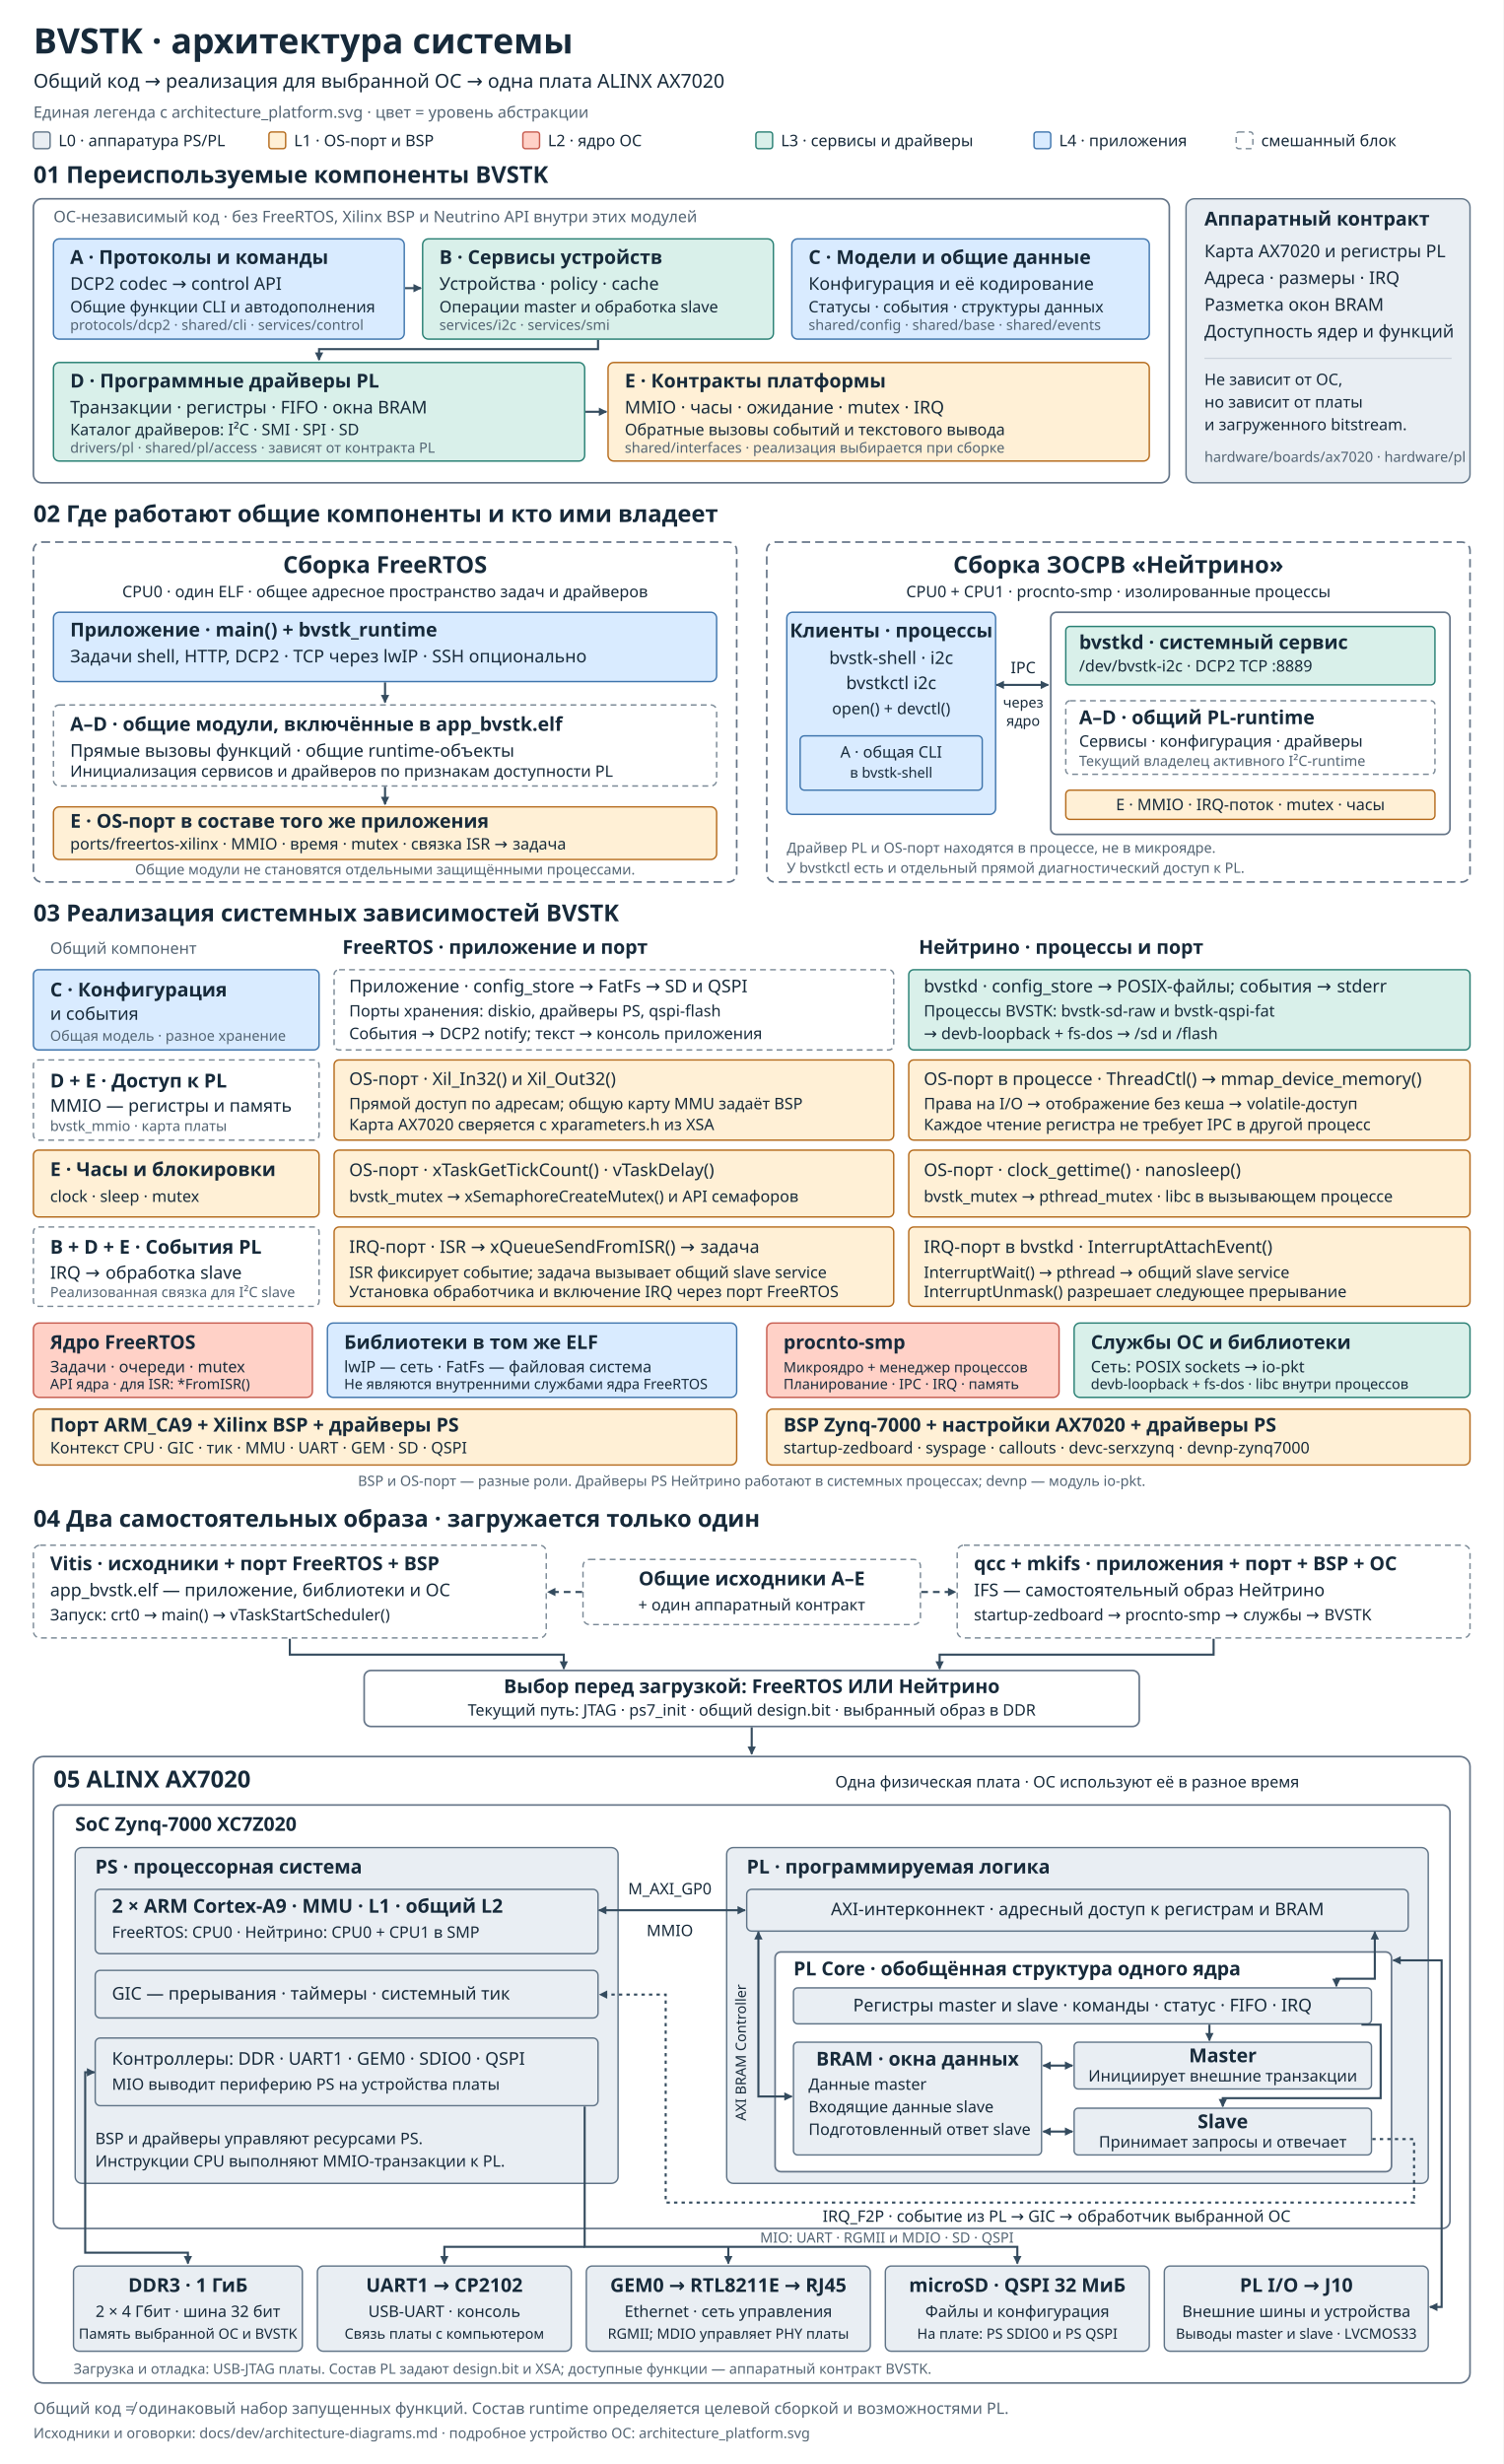
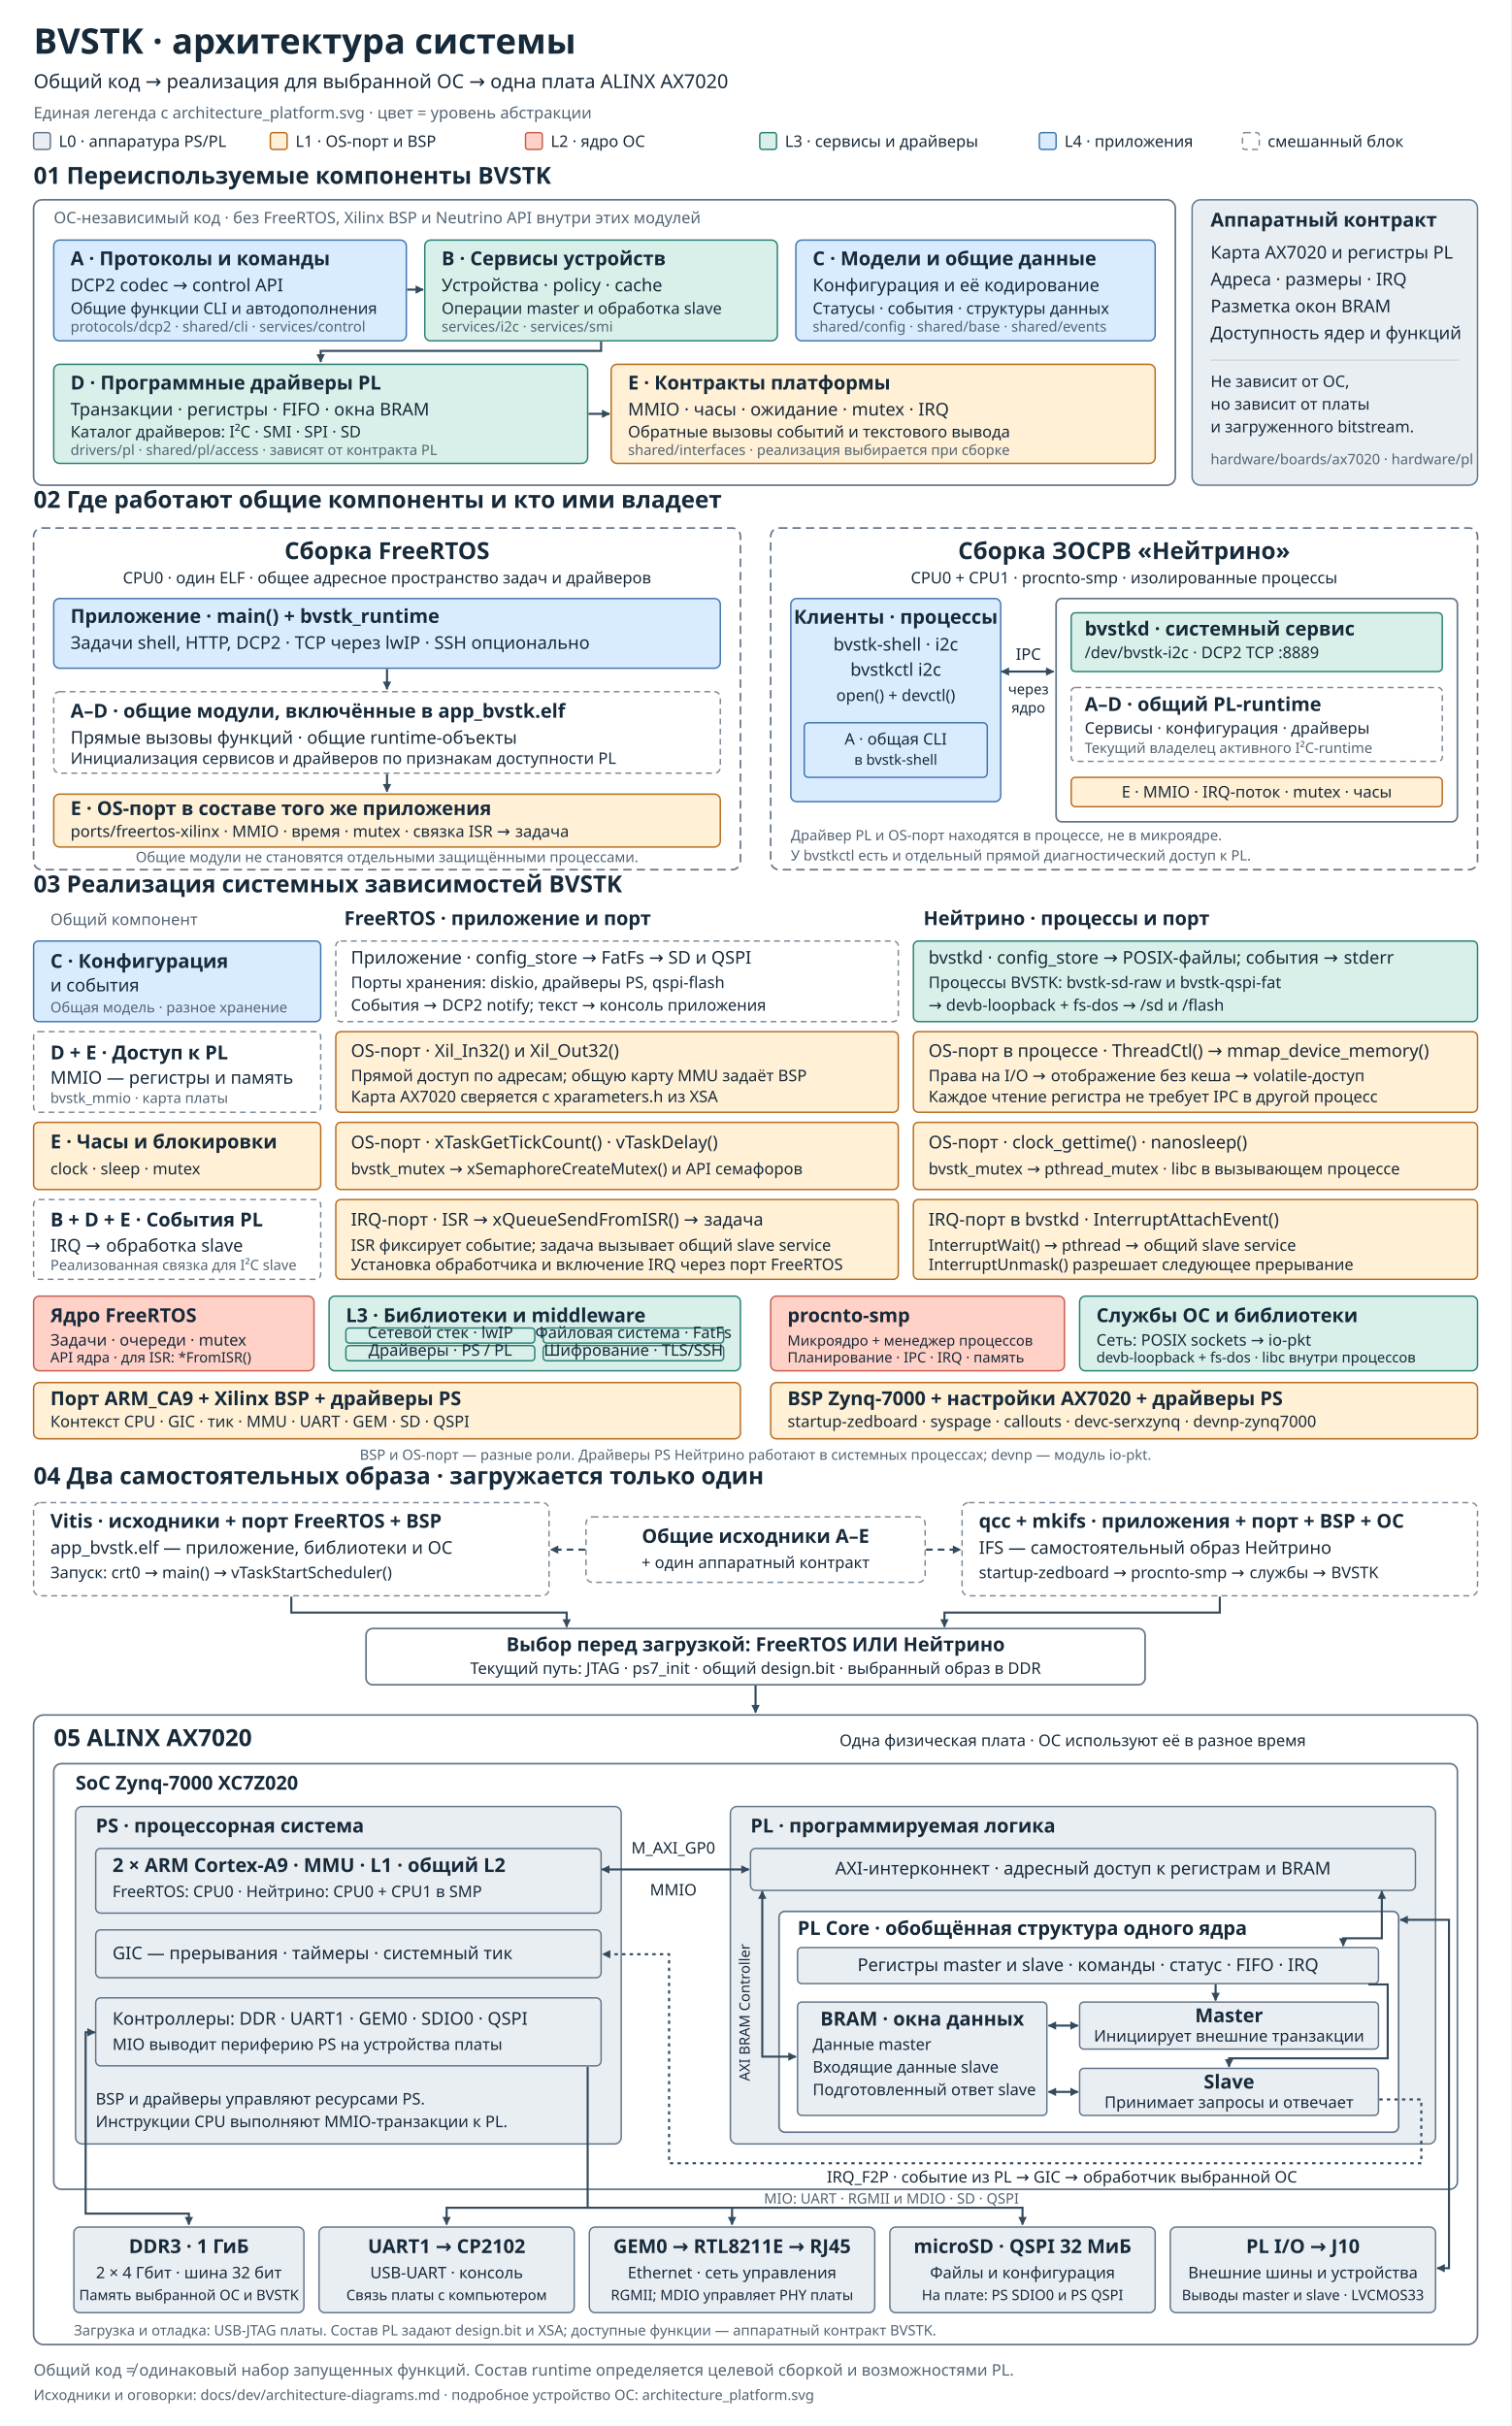
- <svg xmlns="http://www.w3.org/2000/svg" width="360mm" height="590mm" viewBox="0 0 1800 2950" version="1.1" id="bvstk-architecture">
+ <svg xmlns="http://www.w3.org/2000/svg" width="360mm" height="578mm" viewBox="0 0 1800 2890" version="1.1" id="bvstk-architecture">
  <defs>
    <style>
      text { font-family: "Noto Sans", "DejaVu Sans", sans-serif; fill: #172a3a; stroke: none; }
      .title { font-size: 42px; font-weight: 700; }
      .subtitle { font-size: 23px; }
      .section-title { font-size: 28px; font-weight: 700; }
      .heading { font-size: 23px; font-weight: 700; }
      .body { font-size: 21px; }
      .small { font-size: 19px; }
      .tiny { font-size: 17px; }
      .center { text-anchor: middle; }
      .muted { fill: #536473; }
      .box { stroke-width: 1.7; stroke-linejoin: round; }
      .frame { fill: #ffffff; stroke: #657588; stroke-width: 2; }
      .boundary { fill: #ffffff; stroke: #657588; stroke-width: 2; stroke-dasharray: 10 6; }
      .sem-common { fill: #e7f3e8; stroke: #36794c; }
      .sem-binding { fill: #fff0dc; stroke: #a7671d; }
      .sem-os { fill: #e8efff; stroke: #4067a5; }
      .sem-hardware { fill: #edf0f4; stroke: #657588; }
      .sem-pl { fill: #e1f3f1; stroke: #238379; }
      .sem-memory { fill: #f5eafa; stroke: #9363a5; }
      .arrow { fill: none; stroke: #344b5e; stroke-width: 2.5; marker-end: url(#arrowhead); }
      .both { marker-start: url(#arrowhead); }
      .reuse { stroke-dasharray: 8 6; }
      .irq { stroke-dasharray: 4 5; }
      .rule { stroke: #cbd3dc; stroke-width: 1.5; }
      /* Единая шкала уровней: L0 — аппаратура, L4 — приложения. */
      .level-l0 { fill: #e9eef3; stroke: #607487; }
      .level-l1 { fill: #fff0d6; stroke: #b56b1d; }
      .level-l2 { fill: #ffd1c7; stroke: #c65b4e; }
      .level-l3 { fill: #d9f0ea; stroke: #287f73; }
      .level-l4 { fill: #d9ebff; stroke: #3f75ad; }
      .level-mixed { fill: #ffffff; stroke: #7a8996; stroke-dasharray: 7 5; }
      #common-a, #common-c, #f-composition, #n-client-processes,
-       #n-cli-common, #config-contract, #f-os-libraries { fill: #d9ebff; stroke: #3f75ad; }
+       #n-cli-common, #config-contract { fill: #d9ebff; stroke: #3f75ad; }
      #common-b, #common-d, #n-resmgr, #n-config-binding,
-       #n-os-services { fill: #d9f0ea; stroke: #287f73; }
+       #n-os-services, #f-os-libraries { fill: #d9f0ea; stroke: #287f73; }
      #common-e, #f-port-location, #n-port-location, #f-mmio-binding,
      #n-mmio-binding, #clock-sync-contract, #f-clock-sync-binding,
      #n-clock-sync-binding, #f-irq-binding, #n-irq-binding,
      #f-bsp, #n-bsp { fill: #fff0d6; stroke: #b56b1d; }
      #f-config-binding { fill: #ffffff; stroke: #7a8996; stroke-dasharray: 7 5; }
      #board-contract, #ps-hardware, #cpu-hardware, #interrupt-hardware,
      #ps-controllers, #pl-hardware, #axi-interconnect, #core-registers,
      #core-bram, #core-master, #core-slave, #board-ddr, #board-uart,
      #board-ethernet, #board-storage, #board-pl-io { fill: #e9eef3; stroke: #607487; }
      #f-os-kernel, #n-os-kernel { fill: #ffd1c7; stroke: #c65b4e; }
      #f-common-instance, #n-common-instance, #mmio-contract,
      #irq-contract, #freertos-build, #reused-sources, #neutrino-build { fill: #ffffff; stroke: #7a8996; stroke-dasharray: 7 5; }
    </style>
    <marker id="arrowhead" viewBox="0 0 10 10" refX="9" refY="5" markerWidth="10" markerHeight="10" markerUnits="userSpaceOnUse" orient="auto-start-reverse">
      <path d="M 0,0 L 10,5 L 0,10 Z" fill="#344b5e" />
    </marker>
  </defs>
  <g id="heading-and-legend">
-     <rect id="paper" width="1800" height="2950" fill="#ffffff" />
+     <rect id="paper" width="1800" height="2890" fill="#ffffff" />
    <text id="diagram-title" class="title" x="40" y="64">BVSTK · архитектура системы</text>
    <text id="diagram-subtitle" class="subtitle" x="40" y="105">Общий код → реализация для выбранной ОС → одна плата ALINX AX7020</text>
    <text class="small muted" x="40" y="141">Единая легенда с architecture_platform.svg · цвет = уровень абстракции</text>
    <rect class="box level-l0" x="40" y="158" width="20" height="20" rx="3" />
    <text class="small" x="70" y="175">L0 · аппаратура PS/PL</text>
    <rect class="box level-l1" x="322" y="158" width="20" height="20" rx="3" />
    <text class="small" x="352" y="175">L1 · OS-порт и BSP</text>
    <rect class="box level-l2" x="626" y="158" width="20" height="20" rx="3" />
    <text class="small" x="656" y="175">L2 · ядро ОС</text>
    <rect class="box level-l3" x="905" y="158" width="20" height="20" rx="3" />
    <text class="small" x="935" y="175">L3 · сервисы и драйверы</text>
    <rect class="box level-l4" x="1238" y="158" width="20" height="20" rx="3" />
    <text class="small" x="1268" y="175">L4 · приложения</text>
    <rect class="box level-mixed" x="1480" y="158" width="20" height="20" rx="3" />
    <text class="small" x="1510" y="175">смешанный блок</text>
  </g>
  <g id="common-code">
    <text class="section-title" x="40" y="219">01   Переиспользуемые компоненты BVSTK</text>
    <rect id="common-source-boundary" class="frame" x="40" y="238" width="1360" height="340" rx="10" />
    <text class="small muted" x="64" y="266">ОС-независимый код · без FreeRTOS, Xilinx BSP и Neutrino API внутри этих модулей</text>
    <rect id="common-a" class="box sem-common" x="64" y="286" width="420" height="120" rx="7" />
    <text class="heading" x="84" y="316">A · Протоколы и команды</text>
    <text class="body" x="84" y="347">DCP2 codec → control API</text>
    <text class="small" x="84" y="374">Общие функции CLI и автодополнения</text>
    <text class="tiny muted" x="84" y="395">protocols/dcp2 · shared/cli · services/control</text>
    <rect id="common-b" class="box sem-common" x="506" y="286" width="420" height="120" rx="7" />
    <text class="heading" x="526" y="316">B · Сервисы устройств</text>
    <text class="body" x="526" y="347">Устройства · policy · cache</text>
    <text class="small" x="526" y="374">Операции master и обработка slave</text>
    <text class="tiny muted" x="526" y="395">services/i2c · services/smi</text>
    <rect id="common-c" class="box sem-common" x="948" y="286" width="428" height="120" rx="7" />
    <text class="heading" x="968" y="316">C · Модели и общие данные</text>
    <text class="body" x="968" y="347">Конфигурация и её кодирование</text>
    <text class="small" x="968" y="374">Статусы · события · структуры данных</text>
    <text class="tiny muted" x="968" y="395">shared/config · shared/base · shared/events</text>
    <path class="arrow" d="M 485,345 H 504" />
    <path class="arrow" d="M 716,407 V 418 H 382 V 431" />
    <rect id="common-d" class="box sem-common" x="64" y="434" width="636" height="118" rx="7" />
    <text class="heading" x="84" y="464">D · Программные драйверы PL</text>
    <text class="body" x="84" y="495">Транзакции · регистры · FIFO · окна BRAM</text>
    <text class="small" x="84" y="521">Каталог драйверов: I²C · SMI · SPI · SD</text>
    <text class="tiny muted" x="84" y="542">drivers/pl · shared/pl/access · зависят от контракта PL</text>
    <rect id="common-e" class="box sem-common" x="728" y="434" width="648" height="118" rx="7" />
    <text class="heading" x="748" y="464">E · Контракты платформы</text>
    <text class="body" x="748" y="495">MMIO · часы · ожидание · mutex · IRQ</text>
    <text class="small" x="748" y="521">Обратные вызовы событий и текстового вывода</text>
    <text class="tiny muted" x="748" y="542">shared/interfaces · реализация выбирается при сборке</text>
    <path class="arrow" d="M 701,493 H 726" />
    <rect id="board-contract" class="box sem-binding" x="1420" y="238" width="340" height="340" rx="10" />
    <text class="heading" x="1442" y="270">Аппаратный контракт</text>
    <text class="body" x="1442" y="308">Карта AX7020 и регистры PL</text>
    <text class="body" x="1442" y="340">Адреса · размеры · IRQ</text>
    <text class="body" x="1442" y="372">Разметка окон BRAM</text>
    <text class="body" x="1442" y="404">Доступность ядер и функций</text>
    <path class="rule" d="M 1442,429 H 1738" />
    <text class="small" x="1442" y="461">Не зависит от ОС,</text>
    <text class="small" x="1442" y="488">но зависит от платы</text>
    <text class="small" x="1442" y="515">и загруженного bitstream.</text>
    <text class="tiny muted" x="1442" y="553">hardware/boards/ax7020 · hardware/pl</text>
  </g>
-   <g id="execution-models">
+   <g id="execution-models" transform="translate(0,-20)">
    <text class="section-title" x="40" y="625">02   Где работают общие компоненты и кто ими владеет</text>
    <rect id="freertos-runtime-boundary" class="boundary" x="40" y="649" width="842" height="407" rx="10" />
    <text class="section-title center" x="461" y="686">Сборка FreeRTOS</text>
    <text class="small center" x="461" y="715">CPU0 · один ELF · общее адресное пространство задач и драйверов</text>
    <rect id="f-composition" class="box sem-binding" x="64" y="733" width="794" height="83" rx="7" />
    <text class="heading" x="84" y="762">Приложение · main() + bvstk_runtime</text>
    <text class="body" x="84" y="793">Задачи shell, HTTP, DCP2 · TCP через lwIP · SSH опционально</text>
    <path class="arrow" d="M 461,817 V 841" />
    <rect id="f-common-instance" class="box sem-common" x="64" y="844" width="794" height="97" rx="7" />
    <text class="heading" x="84" y="875">A–D · общие модули, включённые в app_bvstk.elf</text>
    <text class="body" x="84" y="906">Прямые вызовы функций · общие runtime-объекты</text>
    <text class="small" x="84" y="930">Инициализация сервисов и драйверов по признакам доступности PL</text>
    <path class="arrow" d="M 461,942 V 963" />
    <rect id="f-port-location" class="box sem-binding" x="64" y="966" width="794" height="63" rx="7" />
    <text class="heading" x="84" y="991">E · OS-порт в составе того же приложения</text>
    <text class="small" x="84" y="1017">ports/freertos-xilinx · MMIO · время · mutex · связка ISR → задача</text>
    <text class="tiny muted center" x="461" y="1047">Общие модули не становятся отдельными защищёнными процессами.</text>
    <rect id="neutrino-runtime-boundary" class="boundary" x="918" y="649" width="842" height="407" rx="10" />
    <text class="section-title center" x="1339" y="686">Сборка ЗОСРВ «Нейтрино»</text>
    <text class="small center" x="1339" y="715">CPU0 + CPU1 · procnto-smp · изолированные процессы</text>
    <rect id="n-client-processes" class="box sem-binding" x="942" y="733" width="250" height="242" rx="7" />
    <text class="heading center" x="1067" y="763">Клиенты · процессы</text>
    <text class="body center" x="1067" y="795">bvstk-shell · i2c</text>
    <text class="body center" x="1067" y="825">bvstkctl i2c</text>
    <text class="small center" x="1067" y="855">open() + devctl()</text>
    <rect id="n-cli-common" class="box sem-common" x="958" y="881" width="218" height="65" rx="5" />
    <text class="small center" x="1067" y="907">A · общая CLI</text>
    <text class="tiny center" x="1067" y="931">в bvstk-shell</text>
    <path id="n-client-ipc" class="arrow both" d="M 1193,820 H 1255" />
    <text class="small center" x="1225" y="806">IPC</text>
    <text class="tiny center" x="1225" y="847">через</text>
    <text class="tiny center" x="1225" y="869">ядро</text>
    <rect id="n-daemon-process" class="frame" x="1258" y="733" width="478" height="266" rx="7" />
    <rect id="n-resmgr" class="box sem-binding" x="1276" y="750" width="442" height="70" rx="5" />
    <text class="heading" x="1292" y="777">bvstkd · системный сервис</text>
    <text class="small" x="1292" y="804">/dev/bvstk-i2c · DCP2 TCP :8889</text>
    <rect id="n-common-instance" class="box sem-common" x="1276" y="839" width="442" height="88" rx="5" />
    <text class="heading" x="1292" y="867">A–D · общий PL-runtime</text>
    <text class="small" x="1292" y="894">Сервисы · конфигурация · драйверы</text>
    <text class="tiny muted" x="1292" y="917">Текущий владелец активного I²C-runtime</text>
    <rect id="n-port-location" class="box sem-binding" x="1276" y="946" width="442" height="35" rx="5" />
    <text class="small center" x="1497" y="970">E · MMIO · IRQ-поток · mutex · часы</text>
    <text class="tiny muted" x="942" y="1021">Драйвер PL и OS-порт находятся в процессе, не в микроядре.</text>
    <text class="tiny muted" x="942" y="1045">У bvstkctl есть и отдельный прямой диагностический доступ к PL.</text>
  </g>
-   <g id="platform-bindings">
+   <g id="platform-bindings" transform="translate(0,-40)">
    <text class="section-title" x="40" y="1103">03   Реализация системных зависимостей BVSTK</text>
    <text class="small muted" x="60" y="1142">Общий компонент</text>
    <text class="heading" x="410" y="1142">FreeRTOS · приложение и порт</text>
    <text class="heading" x="1100" y="1142">Нейтрино · процессы и порт</text>
    <rect id="config-contract" class="box sem-common" x="40" y="1161" width="342" height="96" rx="6" />
    <text class="heading" x="60" y="1193">C · Конфигурация</text>
    <text class="body" x="60" y="1221">и события</text>
    <text class="tiny muted" x="60" y="1246">Общая модель · разное хранение</text>
    <rect id="f-config-binding" class="box sem-binding" x="400" y="1161" width="670" height="96" rx="6" />
    <text class="body" x="418" y="1188">Приложение · config_store → FatFs → SD и QSPI</text>
    <text class="small" x="418" y="1217">Порты хранения: diskio, драйверы PS, qspi-flash</text>
    <text class="small" x="418" y="1244">События → DCP2 notify; текст → консоль приложения</text>
    <rect id="n-config-binding" class="box sem-binding" x="1088" y="1161" width="672" height="96" rx="6" />
    <text class="body" x="1106" y="1188">bvstkd · config_store → POSIX-файлы; события → stderr</text>
    <text class="small" x="1106" y="1217">Процессы BVSTK: bvstk-sd-raw и bvstk-qspi-fat</text>
    <text class="small" x="1106" y="1244">→ devb-loopback + fs-dos → /sd и /flash</text>
    <rect id="mmio-contract" class="box sem-common" x="40" y="1269" width="342" height="96" rx="6" />
    <text class="heading" x="60" y="1302">D + E · Доступ к PL</text>
    <text class="body" x="60" y="1331">MMIO — регистры и память</text>
    <text class="tiny muted" x="60" y="1354">bvstk_mmio · карта платы</text>
    <rect id="f-mmio-binding" class="box sem-binding" x="400" y="1269" width="670" height="96" rx="6" />
    <text class="body" x="418" y="1299">OS-порт · Xil_In32() и Xil_Out32()</text>
    <text class="small" x="418" y="1328">Прямой доступ по адресам; общую карту MMU задаёт BSP</text>
    <text class="small" x="418" y="1353">Карта AX7020 сверяется с xparameters.h из XSA</text>
    <rect id="n-mmio-binding" class="box sem-binding" x="1088" y="1269" width="672" height="96" rx="6" />
    <text class="body" x="1106" y="1299">OS-порт в процессе · ThreadCtl() → mmap_device_memory()</text>
    <text class="small" x="1106" y="1328">Права на I/O → отображение без кеша → volatile-доступ</text>
    <text class="small" x="1106" y="1353">Каждое чтение регистра не требует IPC в другой процесс</text>
    <rect id="clock-sync-contract" class="box sem-common" x="40" y="1377" width="342" height="80" rx="6" />
    <text class="heading" x="60" y="1408">E · Часы и блокировки</text>
    <text class="small" x="60" y="1439">clock · sleep · mutex</text>
    <rect id="f-clock-sync-binding" class="box sem-binding" x="400" y="1377" width="670" height="80" rx="6" />
    <text class="body" x="418" y="1408">OS-порт · xTaskGetTickCount() · vTaskDelay()</text>
    <text class="small" x="418" y="1439">bvstk_mutex → xSemaphoreCreateMutex() и API семафоров</text>
    <rect id="n-clock-sync-binding" class="box sem-binding" x="1088" y="1377" width="672" height="80" rx="6" />
    <text class="body" x="1106" y="1408">OS-порт · clock_gettime() · nanosleep()</text>
    <text class="small" x="1106" y="1439">bvstk_mutex → pthread_mutex · libc в вызывающем процессе</text>
    <rect id="irq-contract" class="box sem-common" x="40" y="1469" width="342" height="95" rx="6" />
    <text class="heading" x="60" y="1501">B + D + E · События PL</text>
    <text class="body" x="60" y="1531">IRQ → обработка slave</text>
    <text class="tiny muted" x="60" y="1553">Реализованная связка для I²C slave</text>
    <rect id="f-irq-binding" class="box sem-binding" x="400" y="1469" width="670" height="95" rx="6" />
    <text class="body" x="418" y="1500">IRQ-порт · ISR → xQueueSendFromISR() → задача</text>
    <text class="small" x="418" y="1530">ISR фиксирует событие; задача вызывает общий slave service</text>
    <text class="small" x="418" y="1553">Установка обработчика и включение IRQ через порт FreeRTOS</text>
    <rect id="n-irq-binding" class="box sem-binding" x="1088" y="1469" width="672" height="95" rx="6" />
    <text class="body" x="1106" y="1500">IRQ-порт в bvstkd · InterruptAttachEvent()</text>
    <text class="small" x="1106" y="1530">InterruptWait() → pthread → общий slave service</text>
    <text class="small" x="1106" y="1553">InterruptUnmask() разрешает следующее прерывание</text>
    <rect id="f-os-kernel" class="box sem-os" x="40" y="1584" width="334" height="89" rx="7" />
    <text class="heading" x="60" y="1615">Ядро FreeRTOS</text>
    <text class="small" x="60" y="1643">Задачи · очереди · mutex</text>
    <text class="tiny" x="60" y="1663">API ядра · для ISR: *FromISR()</text>
    <rect id="f-os-libraries" class="box sem-os" x="392" y="1584" width="490" height="89" rx="7" />
-     <text class="heading" x="412" y="1615">Библиотеки в том же ELF</text>
-     <text class="small" x="412" y="1643">lwIP — сеть · FatFs — файловая система</text>
-     <text class="tiny" x="412" y="1663">Не являются внутренними службами ядра FreeRTOS</text>
+     <text class="heading" x="412" y="1615">L3 · Библиотеки и middleware</text>
+     <rect id="f-l3-network" class="box level-l3" x="412" y="1622" width="225" height="18" rx="4" />
+     <text class="small center" x="524.5" y="1634">Сетевой стек · lwIP</text>
+     <rect id="f-l3-filesystem" class="box level-l3" x="647" y="1622" width="215" height="18" rx="4" />
+     <text class="small center" x="754.5" y="1634">Файловая система · FatFs</text>
+     <rect id="f-l3-drivers" class="box level-l3" x="412" y="1643" width="225" height="18" rx="4" />
+     <text class="small center" x="524.5" y="1655">Драйверы · PS / PL</text>
+     <rect id="f-l3-crypto" class="box level-l3" x="647" y="1643" width="215" height="18" rx="4" />
+     <text class="small center" x="754.5" y="1655">Шифрование · TLS/SSH</text>
    <rect id="n-os-kernel" class="box sem-os" x="918" y="1584" width="350" height="89" rx="7" />
    <text class="heading" x="938" y="1615">procnto-smp</text>
    <text class="tiny" x="938" y="1643">Микроядро + менеджер процессов</text>
    <text class="tiny" x="938" y="1663">Планирование · IPC · IRQ · память</text>
    <rect id="n-os-services" class="box sem-os" x="1286" y="1584" width="474" height="89" rx="7" />
    <text class="heading" x="1306" y="1615">Службы ОС и библиотеки</text>
    <text class="small" x="1306" y="1643">Сеть: POSIX sockets → io-pkt</text>
    <text class="tiny" x="1306" y="1663">devb-loopback + fs-dos · libc внутри процессов</text>
    <rect id="f-bsp" class="box sem-binding" x="40" y="1687" width="842" height="67" rx="7" />
    <text class="heading" x="60" y="1714">Порт ARM_CA9 + Xilinx BSP + драйверы PS</text>
    <text class="small" x="60" y="1740">Контекст CPU · GIC · тик · MMU · UART · GEM · SD · QSPI</text>
    <rect id="n-bsp" class="box sem-binding" x="918" y="1687" width="842" height="67" rx="7" />
    <text class="heading" x="938" y="1714">BSP Zynq-7000 + настройки AX7020 + драйверы PS</text>
    <text class="small" x="938" y="1740">startup-zedboard · syspage · callouts · devc-serxzynq · devnp-zynq7000</text>
    <text class="tiny muted center" x="900" y="1779">BSP и OS-порт — разные роли. Драйверы PS Нейтрино работают в системных процессах; devnp — модуль io-pkt.</text>
  </g>
-   <g id="build-variants">
+   <g id="build-variants" transform="translate(0,-60)">
    <text class="section-title" x="40" y="1828">04   Два самостоятельных образа · загружается только один</text>
    <rect id="freertos-build" class="box sem-binding" x="40" y="1850" width="614" height="111" rx="8" />
    <text class="heading" x="60" y="1880">Vitis · исходники + порт FreeRTOS + BSP</text>
    <text class="body" x="60" y="1911">app_bvstk.elf — приложение, библиотеки и ОС</text>
    <text class="small" x="60" y="1940">Запуск: crt0 → main() → vTaskStartScheduler()</text>
    <rect id="reused-sources" class="box sem-common" x="698" y="1867" width="404" height="78" rx="8" />
    <text class="heading center" x="900" y="1898">Общие исходники A–E</text>
    <text class="small center" x="900" y="1928">+ один аппаратный контракт</text>
    <path id="compile-f" class="arrow reuse" d="M 697,1906 H 656" />
    <path id="compile-n" class="arrow reuse" d="M 1103,1906 H 1144" />
    <rect id="neutrino-build" class="box sem-binding" x="1146" y="1850" width="614" height="111" rx="8" />
    <text class="heading" x="1166" y="1880">qcc + mkifs · приложения + порт + BSP + ОС</text>
    <text class="body" x="1166" y="1911">IFS — самостоятельный образ Нейтрино</text>
    <text class="small" x="1166" y="1940">startup-zedboard → procnto-smp → службы → BVSTK</text>
    <path class="arrow" d="M 347,1962 V 1981 H 675 V 1998" />
    <path class="arrow" d="M 1453,1962 V 1981 H 1125 V 1998" />
    <rect id="exclusive-loader" class="frame" x="436" y="2000" width="928" height="67" rx="8" />
    <text class="heading center" x="900" y="2027">Выбор перед загрузкой: FreeRTOS ИЛИ Нейтрино</text>
    <text class="small center" x="900" y="2054">Текущий путь: JTAG · ps7_init · общий design.bit · выбранный образ в DDR</text>
    <path id="load-selected-image" class="arrow" d="M 900,2068 V 2100" />
  </g>
-   <g id="hardware-platform">
+   <g id="hardware-platform" transform="translate(0,-60)">
    <rect id="board-boundary" class="frame" x="40" y="2103" width="1720" height="750" rx="12" />
    <text class="section-title" x="64" y="2140">05   ALINX AX7020</text>
    <text class="small" x="1000" y="2140">Одна физическая плата · ОС используют её в разное время</text>
    <rect id="soc-boundary" class="frame" x="64" y="2161" width="1672" height="507" rx="9" />
    <text class="heading" x="90" y="2192">SoC Zynq-7000 XC7Z020</text>
    <rect id="ps-hardware" class="box sem-hardware" x="90" y="2212" width="650" height="402" rx="8" />
    <text class="heading" x="114" y="2243">PS · процессорная система</text>
    <rect id="cpu-hardware" class="box sem-hardware" x="114" y="2262" width="602" height="77" rx="6" />
    <text class="heading" x="134" y="2290">2 × ARM Cortex-A9 · MMU · L1 · общий L2</text>
    <text class="small" x="134" y="2320">FreeRTOS: CPU0 · Нейтрино: CPU0 + CPU1 в SMP</text>
    <rect id="interrupt-hardware" class="box sem-hardware" x="114" y="2359" width="602" height="57" rx="6" />
    <text class="body" x="134" y="2394">GIC — прерывания · таймеры · системный тик</text>
    <rect id="ps-controllers" class="box sem-hardware" x="114" y="2440" width="602" height="81" rx="6" />
    <text class="body" x="134" y="2472">Контроллеры: DDR · UART1 · GEM0 · SDIO0 · QSPI</text>
    <text class="small" x="134" y="2502">MIO выводит периферию PS на устройства платы</text>
    <text class="small" x="114" y="2567">BSP и драйверы управляют ресурсами PS.</text>
    <text class="small" x="114" y="2594">Инструкции CPU выполняют MMIO-транзакции к PL.</text>
    <rect id="pl-hardware" class="box sem-pl" x="870" y="2212" width="840" height="402" rx="8" />
    <text class="heading" x="894" y="2243">PL · программируемая логика</text>
    <rect id="axi-interconnect" class="box sem-pl" x="894" y="2262" width="792" height="50" rx="6" />
    <text class="body center" x="1290" y="2293">AXI-интерконнект · адресный доступ к регистрам и BRAM</text>
    <path id="ps-to-pl-axi" class="arrow both" d="M 717,2287 H 892" />
    <text class="small center" x="802" y="2268">M_AXI_GP0</text>
    <text class="small center" x="802" y="2318">MMIO</text>
    <rect id="generic-pl-core" class="frame" x="928" y="2337" width="738" height="263" rx="7" />
    <text class="heading" x="950" y="2365">PL Core · обобщённая структура одного ядра</text>
    <rect id="core-registers" class="box sem-pl" x="950" y="2380" width="692" height="43" rx="5" />
    <text class="body center" x="1296" y="2408">Регистры master и slave · команды · статус · FIFO · IRQ</text>
    <path class="arrow both" d="M 1646,2313 V 2369 H 1600 V 2378" />
    <rect id="core-bram" class="box sem-memory" x="950" y="2445" width="297" height="135" rx="5" />
    <text class="heading center" x="1098.5" y="2473">BRAM · окна данных</text>
    <text class="small" x="968" y="2502">Данные master</text>
    <text class="small" x="968" y="2529">Входящие данные slave</text>
    <text class="small" x="968" y="2556">Подготовленный ответ slave</text>
    <path id="ps-bram-access" class="arrow both" d="M 908,2313 V 2510 H 948" />
    <text class="tiny" transform="translate(893 2539) rotate(-90)">AXI BRAM Controller</text>
    <rect id="core-master" class="box sem-pl" x="1286" y="2445" width="356" height="56" rx="5" />
    <text class="heading center" x="1464" y="2469">Master</text>
    <text class="small center" x="1464" y="2492">Инициирует внешние транзакции</text>
    <rect id="core-slave" class="box sem-pl" x="1286" y="2524" width="356" height="56" rx="5" />
    <text class="heading center" x="1464" y="2548">Slave</text>
    <text class="small center" x="1464" y="2571">Принимает запросы и отвечает</text>
    <path id="master-bram" class="arrow both" d="M 1249,2473 H 1284" />
    <path id="slave-bram" class="arrow both" d="M 1249,2552 H 1284" />
    <path id="registers-master" class="arrow" d="M 1448,2424 V 2443" />
    <path id="registers-slave" class="arrow" d="M 1630,2424 H 1653 V 2512 H 1464 V 2522" />
    <path id="pl-irq-to-gic" class="arrow irq" d="M 1643,2561 H 1693 V 2637 H 797 V 2388 H 718" />
    <text class="small center" x="1265" y="2660">IRQ_F2P · событие из PL → GIC → обработчик выбранной ОС</text>
    <path id="ps-ddr-connection" class="arrow both" d="M 113,2481 H 102 V 2697 H 225 V 2710" />
    <path id="ps-board-mio" class="arrow" d="M 700,2522 V 2690 H 1218 V 2710" />
    <path id="uart-mio" class="arrow" d="M 700,2690 H 532 V 2710" />
    <path id="ethernet-mio" class="arrow" d="M 872,2690 V 2710" />
    <text class="tiny muted" x="910" y="2685">MIO: UART · RGMII и MDIO · SD · QSPI</text>
    <path id="pl-external-io" class="arrow both" d="M 1668,2347 H 1726 V 2762 H 1712" />
    <rect id="board-ddr" class="box sem-memory" x="88" y="2713" width="274" height="102" rx="7" />
    <text class="heading center" x="225" y="2744">DDR3 · 1 ГиБ</text>
    <text class="small center" x="225" y="2774">2 × 4 Гбит · шина 32 бит</text>
    <text class="tiny center" x="225" y="2800">Память выбранной ОС и BVSTK</text>
    <rect id="board-uart" class="box sem-hardware" x="380" y="2713" width="304" height="102" rx="7" />
    <text class="heading center" x="532" y="2744">UART1 → CP2102</text>
    <text class="small center" x="532" y="2774">USB-UART · консоль</text>
    <text class="tiny center" x="532" y="2800">Связь платы с компьютером</text>
    <rect id="board-ethernet" class="box sem-hardware" x="702" y="2713" width="340" height="102" rx="7" />
    <text class="heading center" x="872" y="2744">GEM0 → RTL8211E → RJ45</text>
    <text class="small center" x="872" y="2774">Ethernet · сеть управления</text>
    <text class="tiny center" x="872" y="2800">RGMII; MDIO управляет PHY платы</text>
    <rect id="board-storage" class="box sem-memory" x="1060" y="2713" width="316" height="102" rx="7" />
    <text class="heading center" x="1218" y="2744">microSD · QSPI 32 МиБ</text>
    <text class="small center" x="1218" y="2774">Файлы и конфигурация</text>
    <text class="tiny center" x="1218" y="2800">На плате: PS SDIO0 и PS QSPI</text>
    <rect id="board-pl-io" class="box sem-hardware" x="1394" y="2713" width="316" height="102" rx="7" />
    <text class="heading center" x="1552" y="2744">PL I/O → J10</text>
    <text class="small center" x="1552" y="2774">Внешние шины и устройства</text>
    <text class="tiny center" x="1552" y="2800">Выводы master и slave · LVCMOS33</text>
    <text class="tiny muted" x="88" y="2842">Загрузка и отладка: USB-JTAG платы. Состав PL задают design.bit и XSA; доступные функции — аппаратный контракт BVSTK.</text>
  </g>
-   <g id="scope-notes">
+   <g id="scope-notes" transform="translate(0,-60)">
    <text class="small muted" x="40" y="2890">Общий код ≠ одинаковый набор запущенных функций. Состав runtime определяется целевой сборкой и возможностями PL.</text>
    <text class="tiny muted" x="40" y="2919">Исходники и оговорки: docs/dev/architecture-diagrams.md · подробное устройство ОС: architecture_platform.svg</text>
  </g>
</svg>
